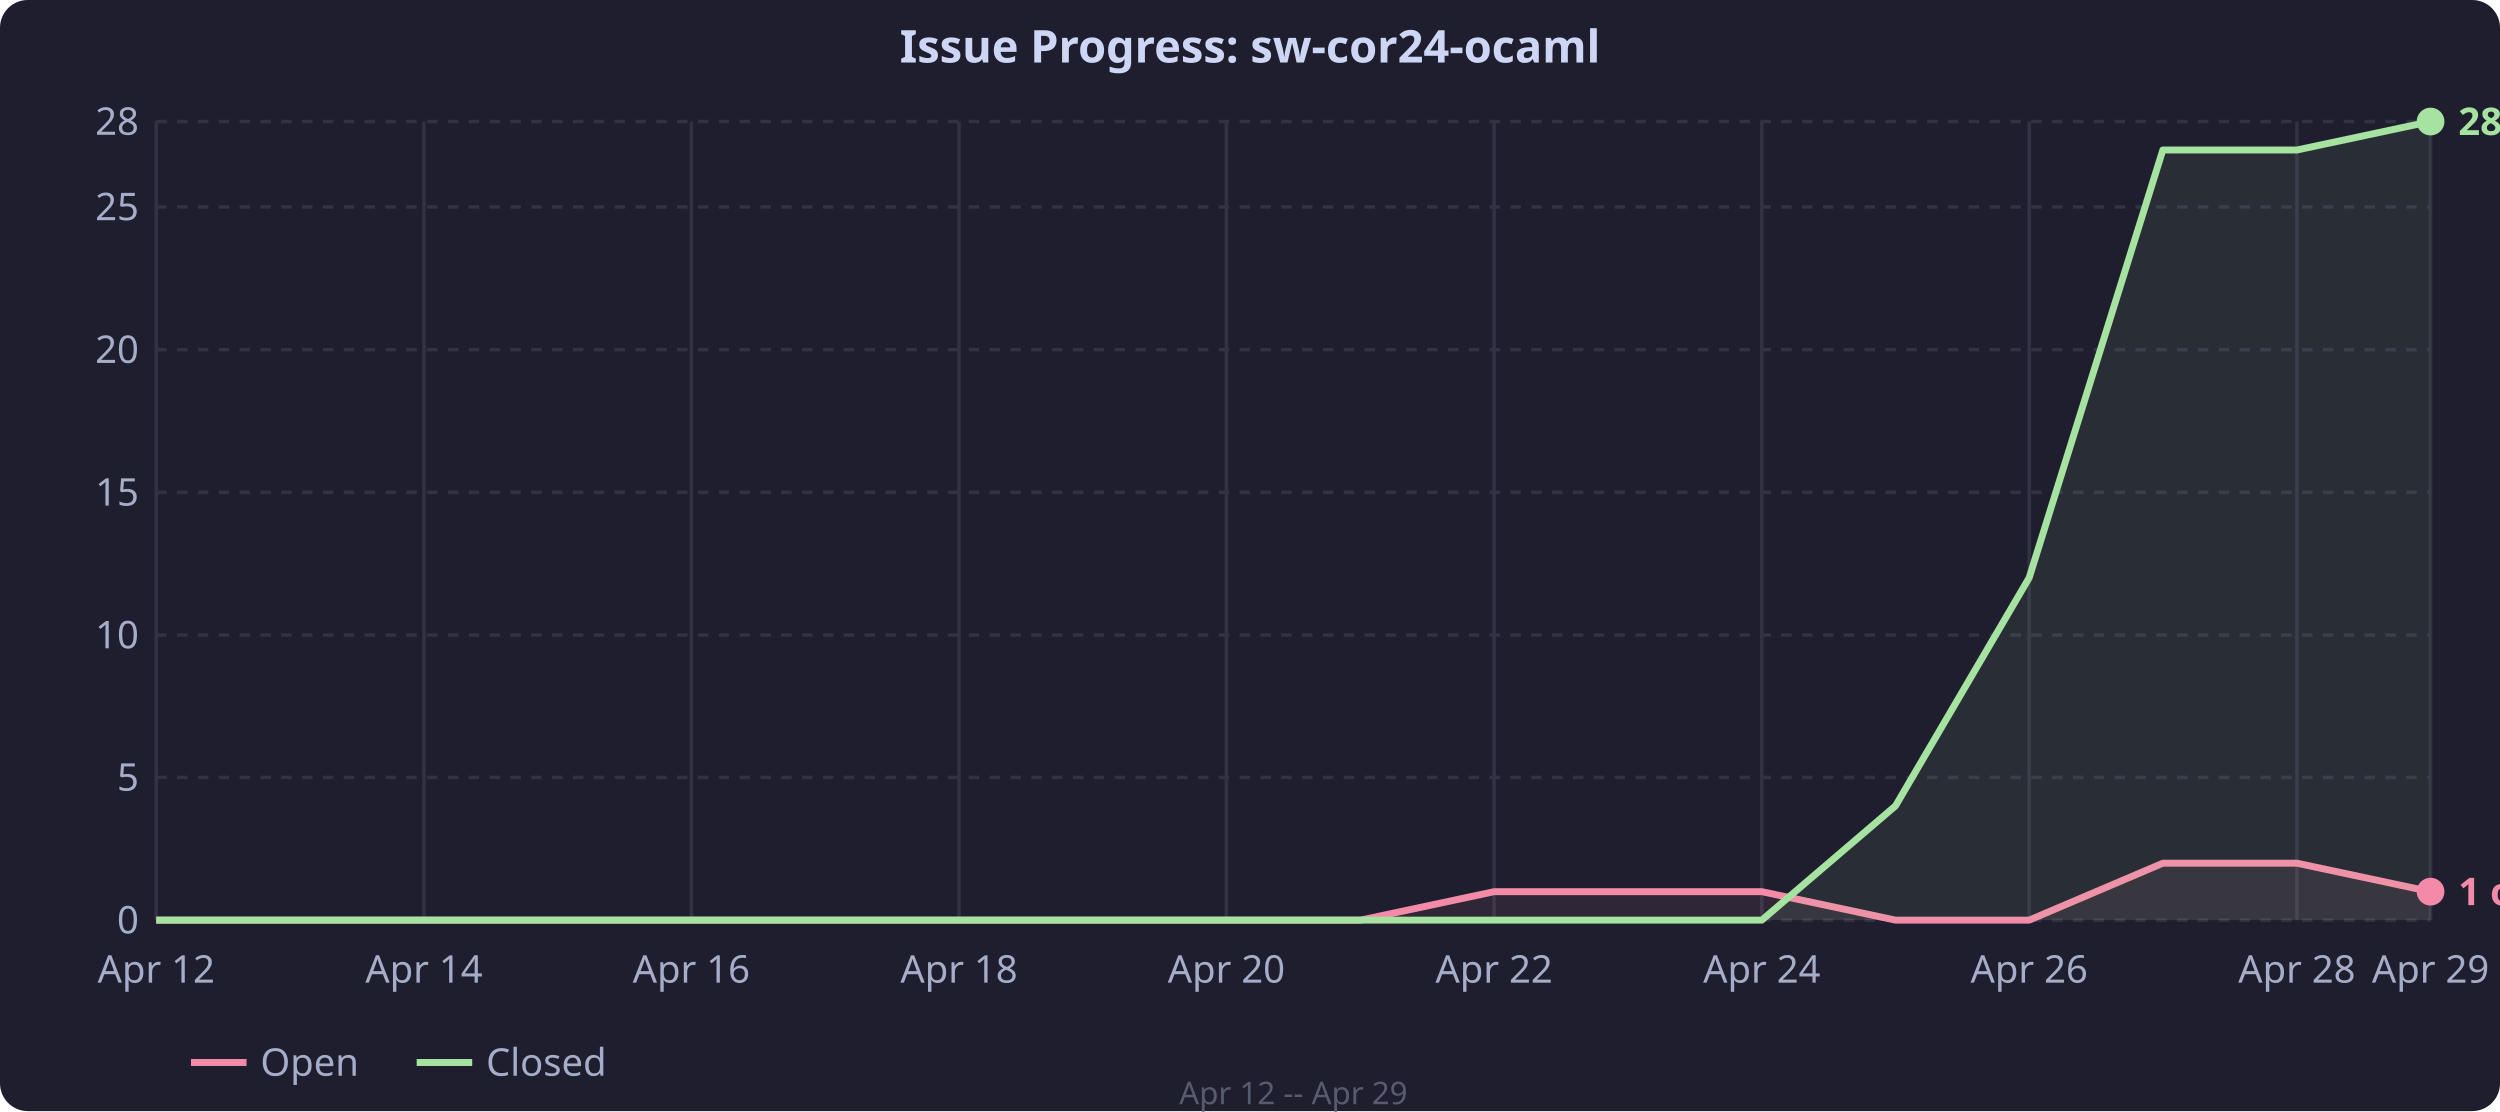
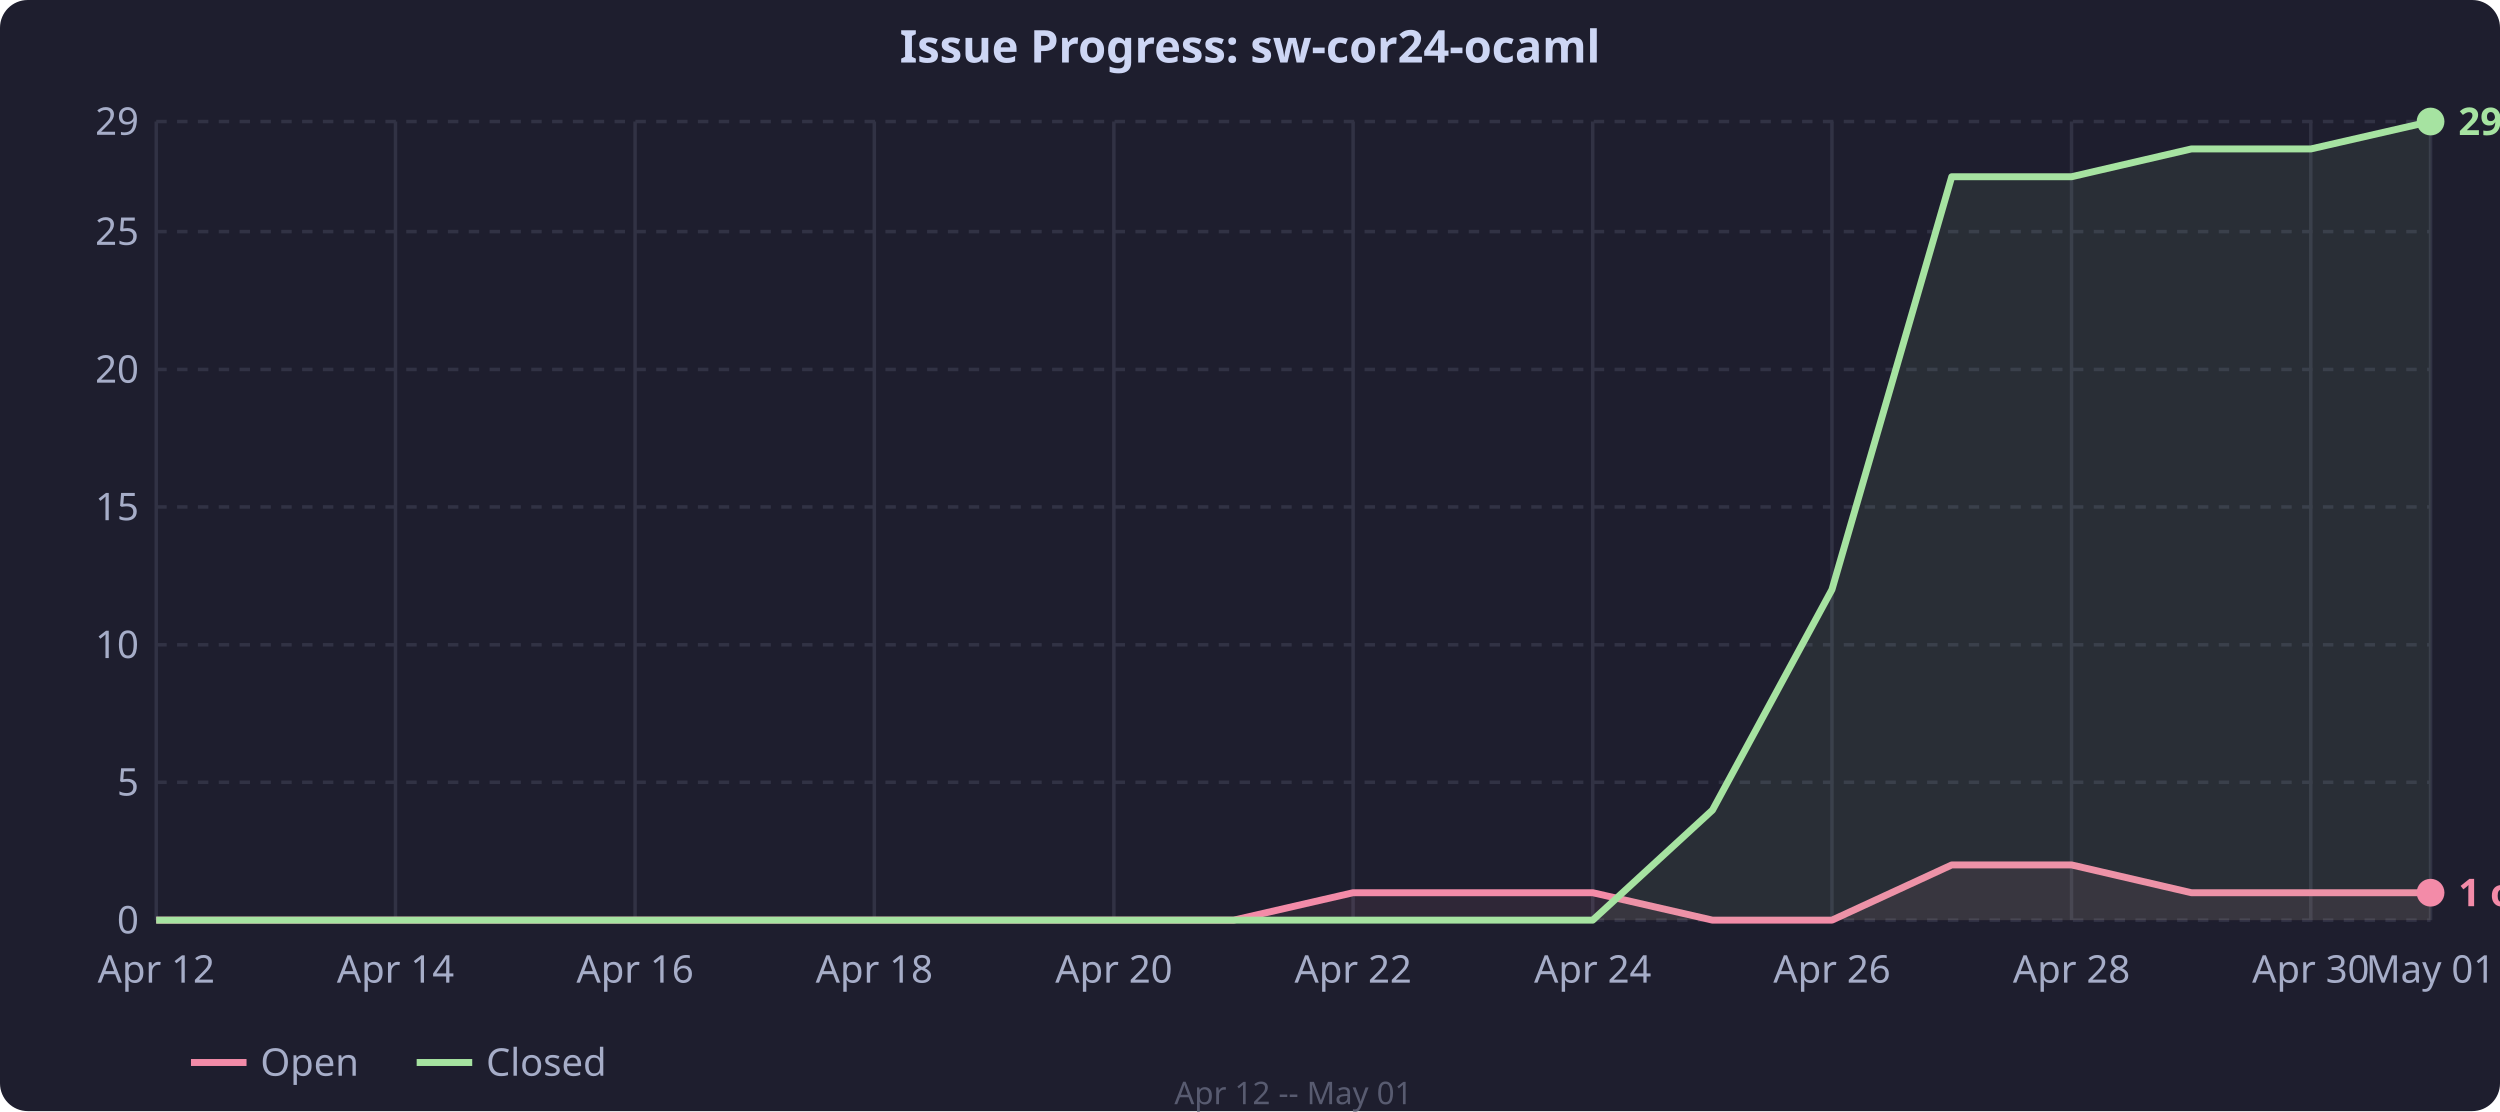
<svg xmlns="http://www.w3.org/2000/svg" viewBox="0 0 720 320" style="font-family: system-ui, sans-serif; font-size: 11px; color: #cdd6f4;">
  <rect width="720" height="320" fill="#1e1e2e" rx="8" />
  <line x1="45" y1="265.0" x2="700" y2="265.0" stroke="#313244" stroke-dasharray="3,3" />
  <text x="40" y="265.0" fill="#a6adc8" text-anchor="end" dominant-baseline="middle">0</text>
-   <line x1="45" y1="223.9" x2="700" y2="223.9" stroke="#313244" stroke-dasharray="3,3" />
-   <text x="40" y="223.9" fill="#a6adc8" text-anchor="end" dominant-baseline="middle">5</text>
-   <line x1="45" y1="182.9" x2="700" y2="182.9" stroke="#313244" stroke-dasharray="3,3" />
-   <text x="40" y="182.9" fill="#a6adc8" text-anchor="end" dominant-baseline="middle">10</text>
-   <line x1="45" y1="141.8" x2="700" y2="141.8" stroke="#313244" stroke-dasharray="3,3" />
-   <text x="40" y="141.8" fill="#a6adc8" text-anchor="end" dominant-baseline="middle">15</text>
-   <line x1="45" y1="100.7" x2="700" y2="100.7" stroke="#313244" stroke-dasharray="3,3" />
-   <text x="40" y="100.7" fill="#a6adc8" text-anchor="end" dominant-baseline="middle">20</text>
-   <line x1="45" y1="59.6" x2="700" y2="59.6" stroke="#313244" stroke-dasharray="3,3" />
-   <text x="40" y="59.6" fill="#a6adc8" text-anchor="end" dominant-baseline="middle">25</text>
+   <line x1="45" y1="225.3" x2="700" y2="225.3" stroke="#313244" stroke-dasharray="3,3" />
+   <text x="40" y="225.3" fill="#a6adc8" text-anchor="end" dominant-baseline="middle">5</text>
+   <line x1="45" y1="185.7" x2="700" y2="185.7" stroke="#313244" stroke-dasharray="3,3" />
+   <text x="40" y="185.7" fill="#a6adc8" text-anchor="end" dominant-baseline="middle">10</text>
+   <line x1="45" y1="146.0" x2="700" y2="146.0" stroke="#313244" stroke-dasharray="3,3" />
+   <text x="40" y="146.0" fill="#a6adc8" text-anchor="end" dominant-baseline="middle">15</text>
+   <line x1="45" y1="106.4" x2="700" y2="106.4" stroke="#313244" stroke-dasharray="3,3" />
+   <text x="40" y="106.4" fill="#a6adc8" text-anchor="end" dominant-baseline="middle">20</text>
+   <line x1="45" y1="66.7" x2="700" y2="66.7" stroke="#313244" stroke-dasharray="3,3" />
+   <text x="40" y="66.7" fill="#a6adc8" text-anchor="end" dominant-baseline="middle">25</text>
  <line x1="45" y1="35.0" x2="700" y2="35.0" stroke="#313244" stroke-dasharray="3,3" />
-   <text x="40" y="35.0" fill="#a6adc8" text-anchor="end" dominant-baseline="middle">28</text>
+   <text x="40" y="35.0" fill="#a6adc8" text-anchor="end" dominant-baseline="middle">29</text>
  <text x="45.0" y="283" fill="#a6adc8" text-anchor="middle">Apr 12</text>
  <line x1="45.0" y1="35" x2="45.0" y2="265" stroke="#313244" />
-   <text x="122.1" y="283" fill="#a6adc8" text-anchor="middle">Apr 14</text>
-   <line x1="122.1" y1="35" x2="122.1" y2="265" stroke="#313244" />
-   <text x="199.1" y="283" fill="#a6adc8" text-anchor="middle">Apr 16</text>
-   <line x1="199.1" y1="35" x2="199.1" y2="265" stroke="#313244" />
-   <text x="276.2" y="283" fill="#a6adc8" text-anchor="middle">Apr 18</text>
-   <line x1="276.2" y1="35" x2="276.2" y2="265" stroke="#313244" />
-   <text x="353.2" y="283" fill="#a6adc8" text-anchor="middle">Apr 20</text>
-   <line x1="353.2" y1="35" x2="353.2" y2="265" stroke="#313244" />
-   <text x="430.3" y="283" fill="#a6adc8" text-anchor="middle">Apr 22</text>
-   <line x1="430.3" y1="35" x2="430.3" y2="265" stroke="#313244" />
-   <text x="507.4" y="283" fill="#a6adc8" text-anchor="middle">Apr 24</text>
-   <line x1="507.4" y1="35" x2="507.4" y2="265" stroke="#313244" />
-   <text x="584.4" y="283" fill="#a6adc8" text-anchor="middle">Apr 26</text>
-   <line x1="584.4" y1="35" x2="584.4" y2="265" stroke="#313244" />
-   <text x="661.5" y="283" fill="#a6adc8" text-anchor="middle">Apr 28</text>
-   <line x1="661.5" y1="35" x2="661.5" y2="265" stroke="#313244" />
-   <text x="700.0" y="283" fill="#a6adc8" text-anchor="middle">Apr 29</text>
+   <text x="113.9" y="283" fill="#a6adc8" text-anchor="middle">Apr 14</text>
+   <line x1="113.9" y1="35" x2="113.9" y2="265" stroke="#313244" />
+   <text x="182.9" y="283" fill="#a6adc8" text-anchor="middle">Apr 16</text>
+   <line x1="182.9" y1="35" x2="182.9" y2="265" stroke="#313244" />
+   <text x="251.8" y="283" fill="#a6adc8" text-anchor="middle">Apr 18</text>
+   <line x1="251.8" y1="35" x2="251.8" y2="265" stroke="#313244" />
+   <text x="320.8" y="283" fill="#a6adc8" text-anchor="middle">Apr 20</text>
+   <line x1="320.8" y1="35" x2="320.8" y2="265" stroke="#313244" />
+   <text x="389.7" y="283" fill="#a6adc8" text-anchor="middle">Apr 22</text>
+   <line x1="389.7" y1="35" x2="389.7" y2="265" stroke="#313244" />
+   <text x="458.7" y="283" fill="#a6adc8" text-anchor="middle">Apr 24</text>
+   <line x1="458.7" y1="35" x2="458.7" y2="265" stroke="#313244" />
+   <text x="527.6" y="283" fill="#a6adc8" text-anchor="middle">Apr 26</text>
+   <line x1="527.6" y1="35" x2="527.6" y2="265" stroke="#313244" />
+   <text x="596.6" y="283" fill="#a6adc8" text-anchor="middle">Apr 28</text>
+   <line x1="596.6" y1="35" x2="596.6" y2="265" stroke="#313244" />
+   <text x="665.5" y="283" fill="#a6adc8" text-anchor="middle">Apr 30</text>
+   <line x1="665.5" y1="35" x2="665.5" y2="265" stroke="#313244" />
+   <text x="700.0" y="283" fill="#a6adc8" text-anchor="middle">May 01</text>
  <line x1="700.0" y1="35" x2="700.0" y2="265" stroke="#313244" />
-   <polygon fill="rgba(243,139,168,0.08)" points="45.0,265.0 83.5,265.0 122.1,265.0 160.6,265.0 199.1,265.0 237.6,265.0 276.2,265.0 314.7,265.0 353.2,265.0 391.8,265.0 430.3,256.8 468.8,256.8 507.4,256.8 545.9,265.0 584.4,265.0 622.9,248.6 661.5,248.6 700.0,256.8 700.0,265.0 45.0,265.0" />
-   <polyline fill="none" stroke="#f38ba8" stroke-width="2" stroke-linejoin="round" points="45.0,265.0 83.5,265.0 122.1,265.0 160.6,265.0 199.1,265.0 237.6,265.0 276.2,265.0 314.7,265.0 353.2,265.0 391.8,265.0 430.3,256.8 468.8,256.8 507.4,256.8 545.9,265.0 584.4,265.0 622.9,248.6 661.5,248.6 700.0,256.8" />
-   <polygon fill="rgba(166,227,161,0.08)" points="45.0,265.0 83.5,265.0 122.1,265.0 160.6,265.0 199.1,265.0 237.6,265.0 276.2,265.0 314.7,265.0 353.2,265.0 391.8,265.0 430.3,265.0 468.8,265.0 507.4,265.0 545.9,232.1 584.4,166.4 622.9,43.2 661.5,43.2 700.0,35.0 700.0,265.0 45.0,265.0" />
-   <polyline fill="none" stroke="#a6e3a1" stroke-width="2" stroke-linejoin="round" points="45.0,265.0 83.5,265.0 122.1,265.0 160.6,265.0 199.1,265.0 237.6,265.0 276.2,265.0 314.7,265.0 353.2,265.0 391.8,265.0 430.3,265.0 468.8,265.0 507.4,265.0 545.9,232.1 584.4,166.4 622.9,43.2 661.5,43.2 700.0,35.0" />
-   <circle cx="700.0" cy="256.8" r="4" fill="#f38ba8" />
+   <polygon fill="rgba(243,139,168,0.08)" points="45.0,265.0 79.5,265.0 113.9,265.0 148.4,265.0 182.9,265.0 217.4,265.0 251.8,265.0 286.3,265.0 320.8,265.0 355.3,265.0 389.7,257.1 424.2,257.1 458.7,257.1 493.2,265.0 527.6,265.0 562.1,249.1 596.6,249.1 631.1,257.1 665.5,257.1 700.0,257.1 700.0,265.0 45.0,265.0" />
+   <polyline fill="none" stroke="#f38ba8" stroke-width="2" stroke-linejoin="round" points="45.0,265.0 79.5,265.0 113.9,265.0 148.4,265.0 182.9,265.0 217.4,265.0 251.8,265.0 286.3,265.0 320.8,265.0 355.3,265.0 389.7,257.1 424.2,257.1 458.7,257.1 493.2,265.0 527.6,265.0 562.1,249.1 596.6,249.1 631.1,257.1 665.5,257.1 700.0,257.1" />
+   <polygon fill="rgba(166,227,161,0.08)" points="45.0,265.0 79.5,265.0 113.9,265.0 148.4,265.0 182.9,265.0 217.4,265.0 251.8,265.0 286.3,265.0 320.8,265.0 355.3,265.0 389.7,265.0 424.2,265.0 458.7,265.0 493.2,233.3 527.6,169.8 562.1,50.9 596.6,50.9 631.1,42.9 665.5,42.9 700.0,35.0 700.0,265.0 45.0,265.0" />
+   <polyline fill="none" stroke="#a6e3a1" stroke-width="2" stroke-linejoin="round" points="45.0,265.0 79.5,265.0 113.9,265.0 148.4,265.0 182.9,265.0 217.4,265.0 251.8,265.0 286.3,265.0 320.8,265.0 355.3,265.0 389.7,265.0 424.2,265.0 458.7,265.0 493.2,233.3 527.6,169.8 562.1,50.9 596.6,50.9 631.1,42.9 665.5,42.9 700.0,35.0" />
+   <circle cx="700.0" cy="257.1" r="4" fill="#f38ba8" />
  <circle cx="700.0" cy="35.0" r="4" fill="#a6e3a1" />
-   <text x="708.0" y="256.8" fill="#f38ba8" text-anchor="start" dominant-baseline="middle" font-size="11px" font-weight="600">1 open</text>
-   <text x="708.0" y="35.0" fill="#a6e3a1" text-anchor="start" dominant-baseline="middle" font-size="11px" font-weight="600">28 closed</text>
+   <text x="708.0" y="257.1" fill="#f38ba8" text-anchor="start" dominant-baseline="middle" font-size="11px" font-weight="600">1 open</text>
+   <text x="708.0" y="35.0" fill="#a6e3a1" text-anchor="start" dominant-baseline="middle" font-size="11px" font-weight="600">29 closed</text>
  <text x="360" y="18" fill="#cdd6f4" text-anchor="middle" font-size="13px" font-weight="600">Issue Progress: sw-cor24-ocaml</text>
  <line x1="55" y1="306" x2="71" y2="306" stroke="#f38ba8" stroke-width="2" />
  <text x="75" y="306" fill="#a6adc8" dominant-baseline="middle">Open</text>
  <line x1="120" y1="306" x2="136" y2="306" stroke="#a6e3a1" stroke-width="2" />
  <text x="140" y="306" fill="#a6adc8" dominant-baseline="middle">Closed</text>
-   <text x="372.5" y="318" fill="#585b70" text-anchor="middle" font-size="9px">Apr 12 -- Apr 29</text>
+   <text x="372.5" y="318" fill="#585b70" text-anchor="middle" font-size="9px">Apr 12 -- May 01</text>
</svg>
